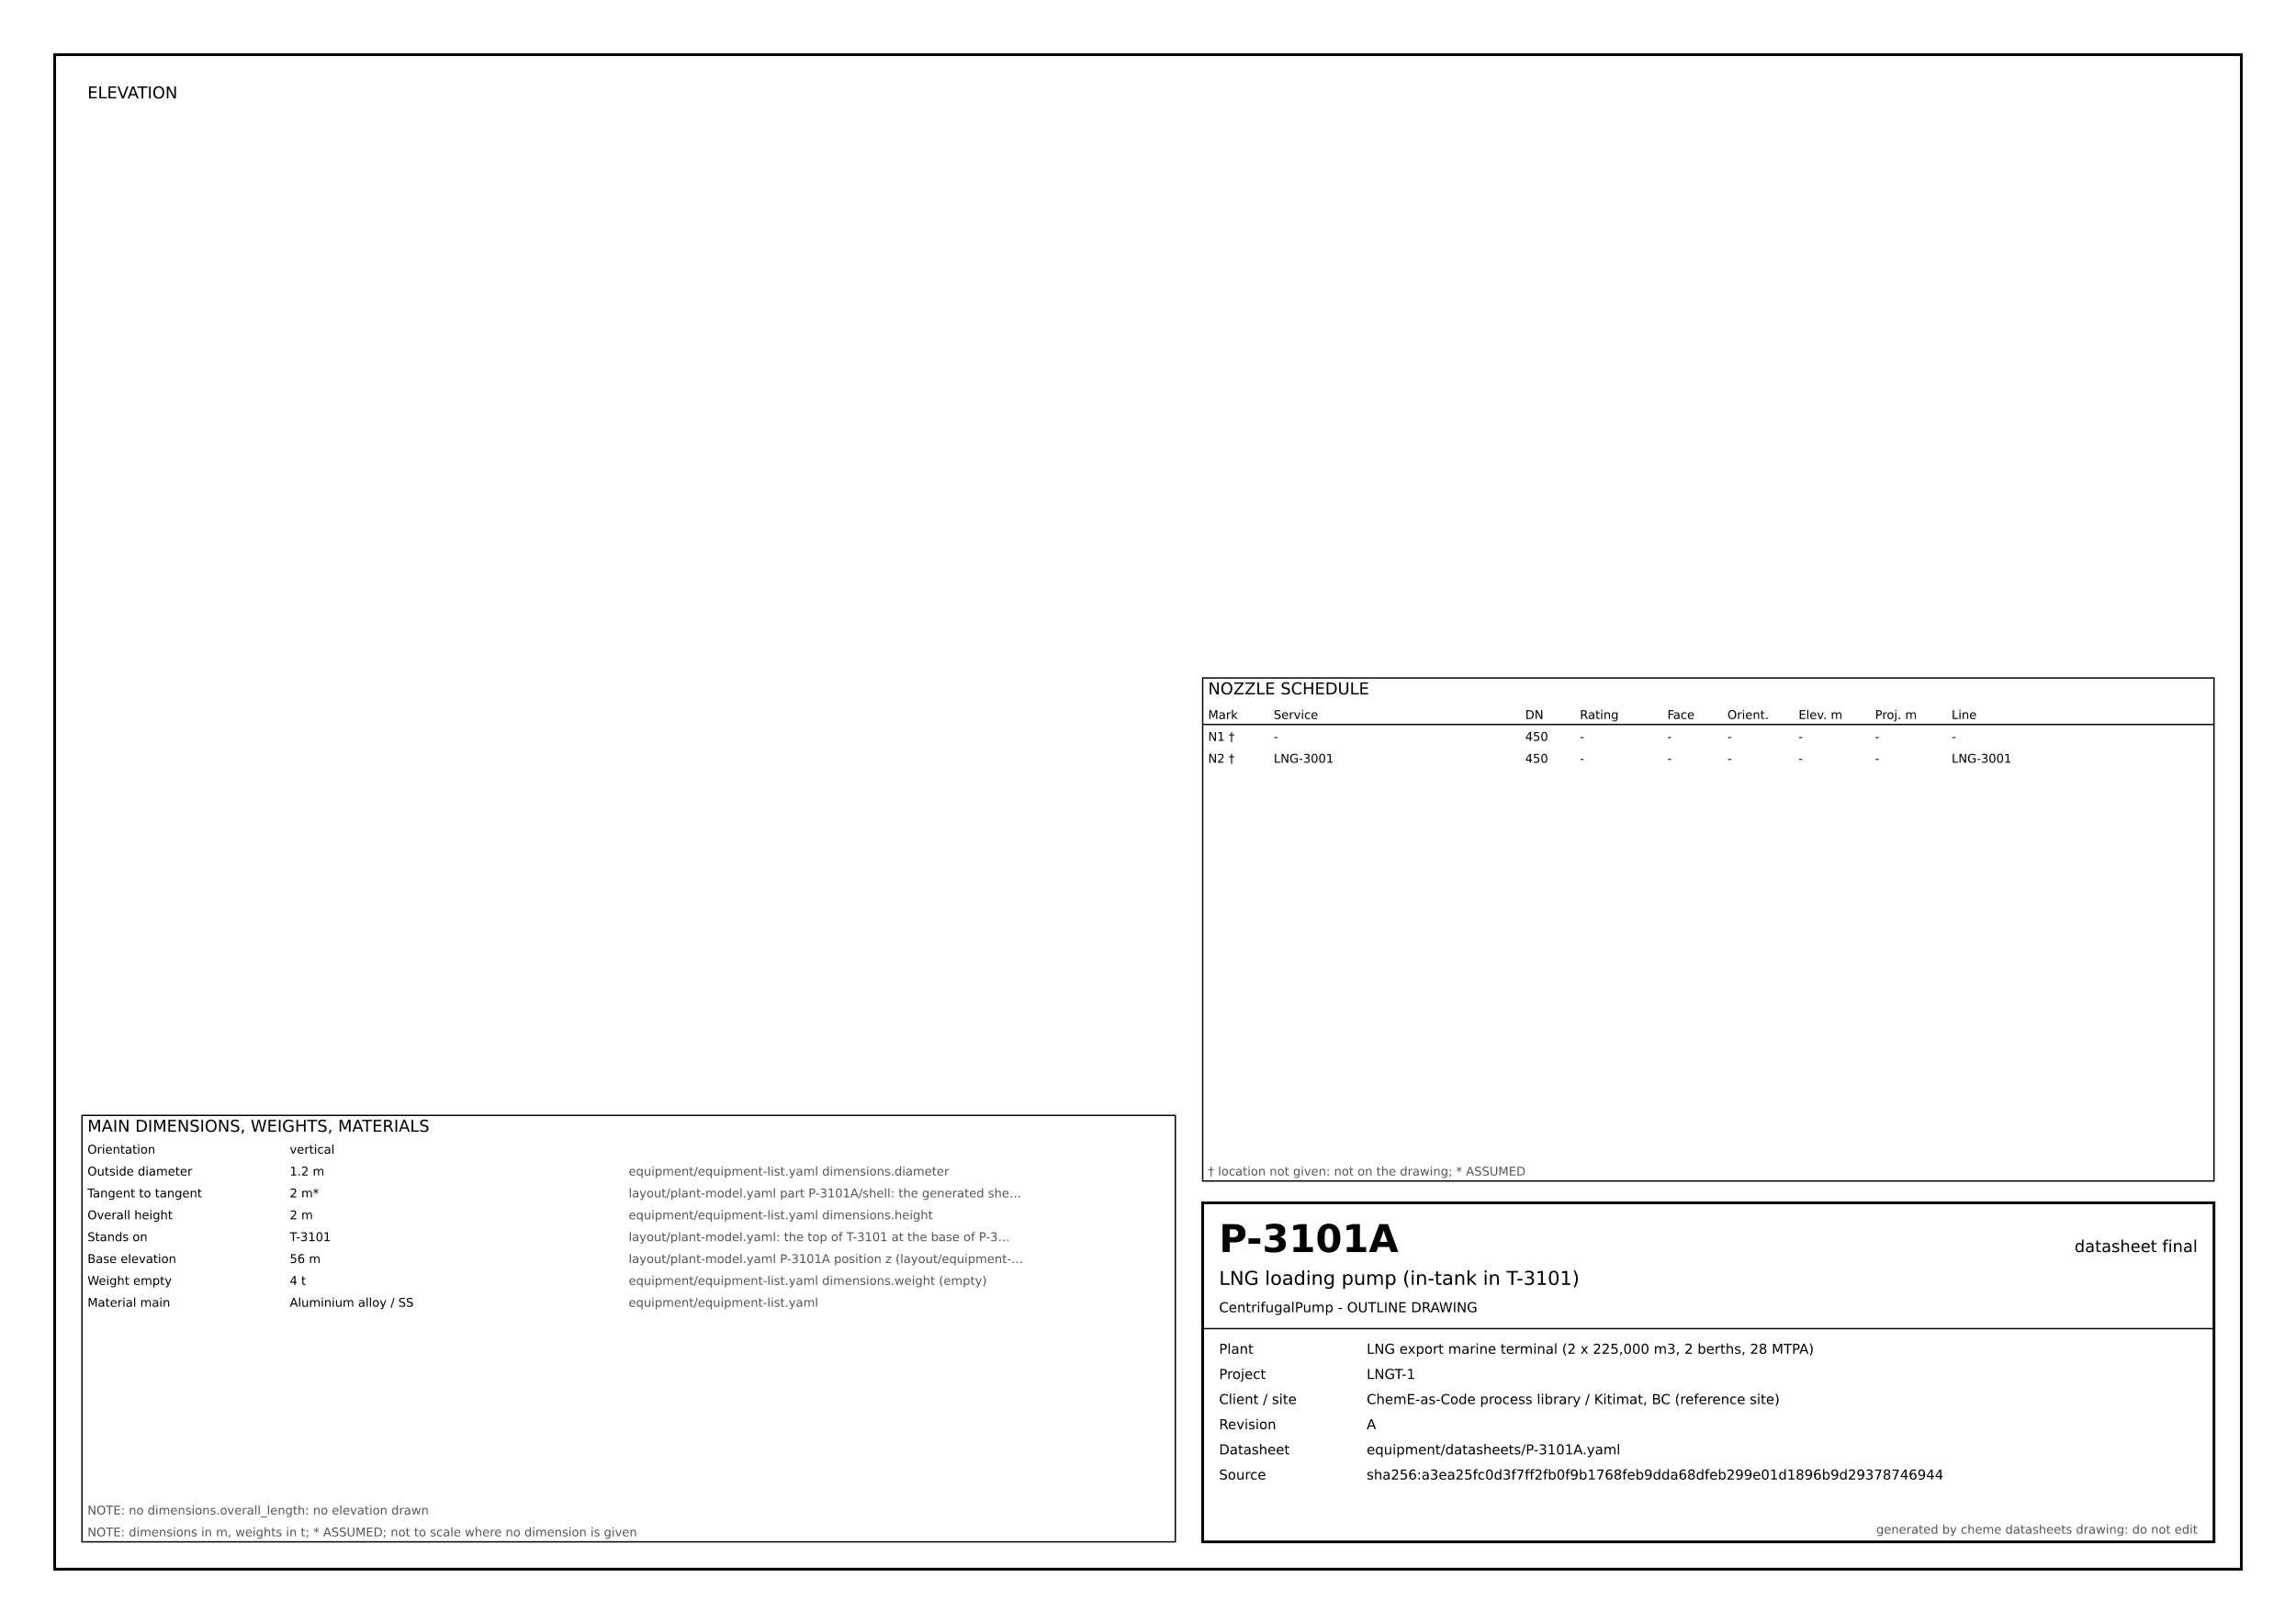
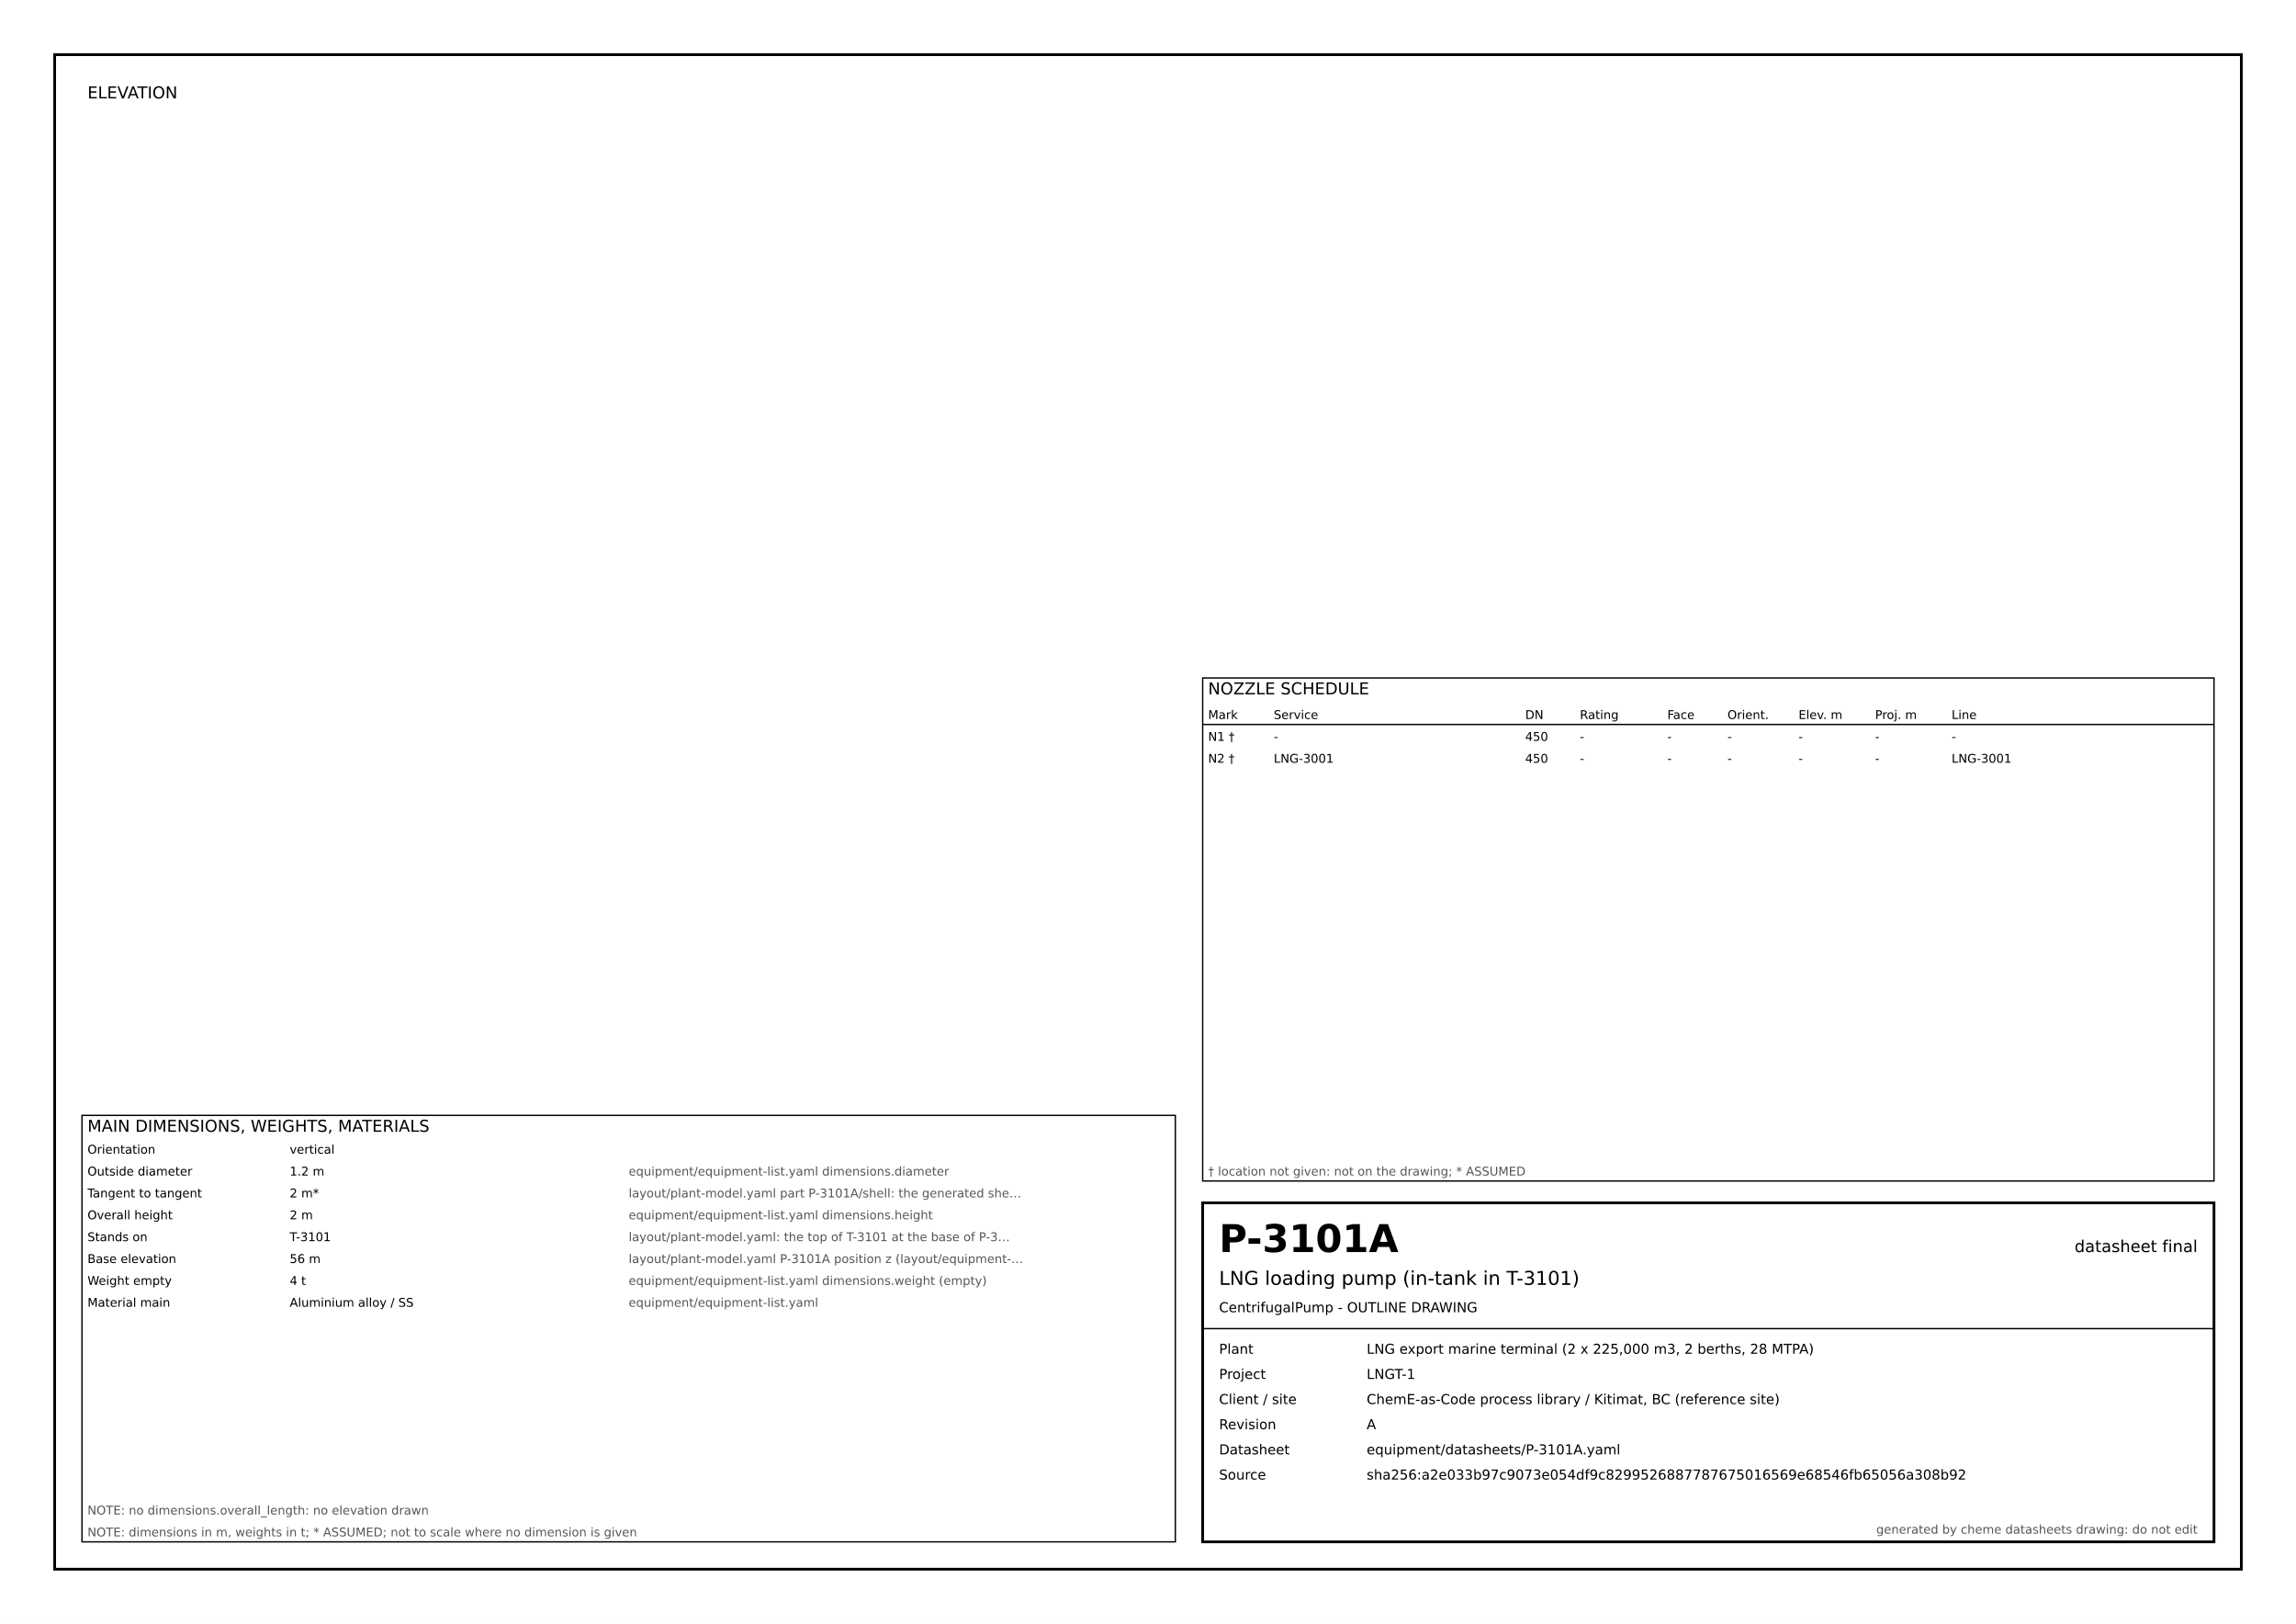
<svg xmlns="http://www.w3.org/2000/svg" width="420mm" height="297mm" viewBox="0 0 420 297">
  <style>
.frame{fill:none;stroke:#000;stroke-width:0.5}
.thin{fill:none;stroke:#000;stroke-width:0.25}
.outline{fill:#fff;stroke:#000;stroke-width:0.5}
.hidden{fill:none;stroke:#000;stroke-width:0.25;stroke-dasharray:1.5 1}
.centre{fill:none;stroke:#555;stroke-width:0.18;stroke-dasharray:4 1 1 1}
.tl{fill:none;stroke:#555;stroke-width:0.18;stroke-dasharray:2 1}
.dim{fill:none;stroke:#1f4e79;stroke-width:0.18}
.nozzle{fill:#fff;stroke:#b71c1c;stroke-width:0.35}
.section{fill:none;stroke:#2e7d32;stroke-width:0.25;stroke-dasharray:2 1}
text{font-family:'DejaVu Sans',Arial,Helvetica,sans-serif;fill:#000}
.t2{font-size:2.2px}.t25{font-size:2.5px}.t3{font-size:3px}.t35{font-size:3.5px}
.t5{font-size:5px;font-weight:bold}.t7{font-size:7px;font-weight:bold}
.dimt{font-size:2.3px;fill:#1f4e79}.nt{font-size:2.3px;fill:#b71c1c}
.note{font-size:2.2px;fill:#555}
.draft{font-size:40px;font-weight:bold;fill:#c62828;fill-opacity:0.12}
</style>
  <rect x="0" y="0" width="420" height="297" fill="#fff" />
  <rect x="10" y="10" width="400" height="277" class="frame" />
  <text x="16" y="18" class="t3" text-anchor="start">ELEVATION</text>
  <text x="221" y="127" class="t3" text-anchor="start">NOZZLE SCHEDULE</text>
  <text x="221" y="131.5" class="t2" text-anchor="start">Mark</text>
  <text x="233" y="131.5" class="t2" text-anchor="start">Service</text>
  <text x="279" y="131.5" class="t2" text-anchor="start">DN</text>
  <text x="289" y="131.5" class="t2" text-anchor="start">Rating</text>
  <text x="305" y="131.5" class="t2" text-anchor="start">Face</text>
  <text x="316" y="131.5" class="t2" text-anchor="start">Orient.</text>
  <text x="329" y="131.5" class="t2" text-anchor="start">Elev. m</text>
  <text x="343" y="131.5" class="t2" text-anchor="start">Proj. m</text>
  <text x="357" y="131.5" class="t2" text-anchor="start">Line</text>
  <line x1="220" y1="132.5" x2="405" y2="132.5" class="thin" />
  <text x="221" y="135.5" class="t2" text-anchor="start">N1 †</text>
  <text x="233" y="135.5" class="t2" text-anchor="start">-</text>
  <text x="279" y="135.5" class="t2" text-anchor="start">450</text>
  <text x="289" y="135.5" class="t2" text-anchor="start">-</text>
  <text x="305" y="135.5" class="t2" text-anchor="start">-</text>
  <text x="316" y="135.5" class="t2" text-anchor="start">-</text>
  <text x="329" y="135.5" class="t2" text-anchor="start">-</text>
  <text x="343" y="135.5" class="t2" text-anchor="start">-</text>
  <text x="357" y="135.5" class="t2" text-anchor="start">-</text>
  <text x="221" y="139.5" class="t2" text-anchor="start">N2 †</text>
  <text x="233" y="139.5" class="t2" text-anchor="start">LNG-3001</text>
  <text x="279" y="139.5" class="t2" text-anchor="start">450</text>
  <text x="289" y="139.5" class="t2" text-anchor="start">-</text>
  <text x="305" y="139.5" class="t2" text-anchor="start">-</text>
  <text x="316" y="139.5" class="t2" text-anchor="start">-</text>
  <text x="329" y="139.5" class="t2" text-anchor="start">-</text>
  <text x="343" y="139.5" class="t2" text-anchor="start">-</text>
  <text x="357" y="139.5" class="t2" text-anchor="start">LNG-3001</text>
  <text x="221" y="215" class="note" text-anchor="start">† location not given: not on the drawing; * ASSUMED</text>
  <rect x="220" y="124" width="185" height="92" class="thin" />
  <text x="16" y="207" class="t3" text-anchor="start">MAIN DIMENSIONS, WEIGHTS, MATERIALS</text>
  <text x="16" y="211" class="t2" text-anchor="start">Orientation</text>
  <text x="53" y="211" class="t2" text-anchor="start">vertical</text>
  <text x="115" y="211" class="note" text-anchor="start" />
  <text x="16" y="215" class="t2" text-anchor="start">Outside diameter</text>
  <text x="53" y="215" class="t2" text-anchor="start">1.2 m</text>
  <text x="115" y="215" class="note" text-anchor="start">equipment/equipment-list.yaml dimensions.diameter</text>
  <text x="16" y="219" class="t2" text-anchor="start">Tangent to tangent</text>
  <text x="53" y="219" class="t2" text-anchor="start">2 m*</text>
  <text x="115" y="219" class="note" text-anchor="start">layout/plant-model.yaml part P-3101A/shell: the generated she…</text>
  <text x="16" y="223" class="t2" text-anchor="start">Overall height</text>
  <text x="53" y="223" class="t2" text-anchor="start">2 m</text>
  <text x="115" y="223" class="note" text-anchor="start">equipment/equipment-list.yaml dimensions.height</text>
  <text x="16" y="227" class="t2" text-anchor="start">Stands on</text>
  <text x="53" y="227" class="t2" text-anchor="start">T-3101</text>
  <text x="115" y="227" class="note" text-anchor="start">layout/plant-model.yaml: the top of T-3101 at the base of P-3…</text>
  <text x="16" y="231" class="t2" text-anchor="start">Base elevation</text>
  <text x="53" y="231" class="t2" text-anchor="start">56 m</text>
  <text x="115" y="231" class="note" text-anchor="start">layout/plant-model.yaml P-3101A position z (layout/equipment-…</text>
  <text x="16" y="235" class="t2" text-anchor="start">Weight empty</text>
  <text x="53" y="235" class="t2" text-anchor="start">4 t</text>
  <text x="115" y="235" class="note" text-anchor="start">equipment/equipment-list.yaml dimensions.weight (empty)</text>
  <text x="16" y="239" class="t2" text-anchor="start">Material main</text>
  <text x="53" y="239" class="t2" text-anchor="start">Aluminium alloy / SS</text>
  <text x="115" y="239" class="note" text-anchor="start">equipment/equipment-list.yaml</text>
  <text x="16" y="277" class="note" text-anchor="start">NOTE: no dimensions.overall_length: no elevation drawn</text>
  <text x="16" y="281" class="note" text-anchor="start">NOTE: dimensions in m, weights in t; * ASSUMED; not to scale where no dimension is given</text>
  <rect x="15" y="204" width="200" height="78" class="thin" />
  <rect x="220" y="220" width="185" height="62" class="frame" />
  <text x="223" y="229" class="t7" text-anchor="start">P-3101A</text>
  <text x="223" y="235" class="t35" text-anchor="start">LNG loading pump (in-tank in T-3101)</text>
  <text x="223" y="240" class="t25" text-anchor="start">CentrifugalPump - OUTLINE DRAWING</text>
  <line x1="220" y1="243" x2="405" y2="243" class="thin" />
  <text x="223" y="247.6" class="t25" text-anchor="start">Plant</text>
  <text x="250" y="247.6" class="t25" text-anchor="start">LNG export marine terminal (2 x 225,000 m3, 2 berths, 28 MTPA)</text>
  <text x="223" y="252.2" class="t25" text-anchor="start">Project</text>
  <text x="250" y="252.2" class="t25" text-anchor="start">LNGT-1</text>
  <text x="223" y="256.8" class="t25" text-anchor="start">Client / site</text>
  <text x="250" y="256.8" class="t25" text-anchor="start">ChemE-as-Code process library / Kitimat, BC (reference site)</text>
  <text x="223" y="261.4" class="t25" text-anchor="start">Revision</text>
  <text x="250" y="261.4" class="t25" text-anchor="start">A</text>
  <text x="223" y="266" class="t25" text-anchor="start">Datasheet</text>
  <text x="250" y="266" class="t25" text-anchor="start">equipment/datasheets/P-3101A.yaml</text>
  <text x="223" y="270.6" class="t25" text-anchor="start">Source</text>
-   <text x="250" y="270.6" class="t25" text-anchor="start">sha256:a3ea25fc0d3f7ff2fb0f9b1768feb9dda68dfeb299e01d1896b9d29378746944</text>
+   <text x="250" y="270.6" class="t25" text-anchor="start">sha256:a2e033b97c9073e054df9c8299526887787675016569e68546fb65056a308b92</text>
  <text x="402" y="229" class="t3" text-anchor="end">datasheet final</text>
  <text x="402" y="280.5" class="note" text-anchor="end">generated by cheme datasheets drawing: do not edit</text>
</svg>
